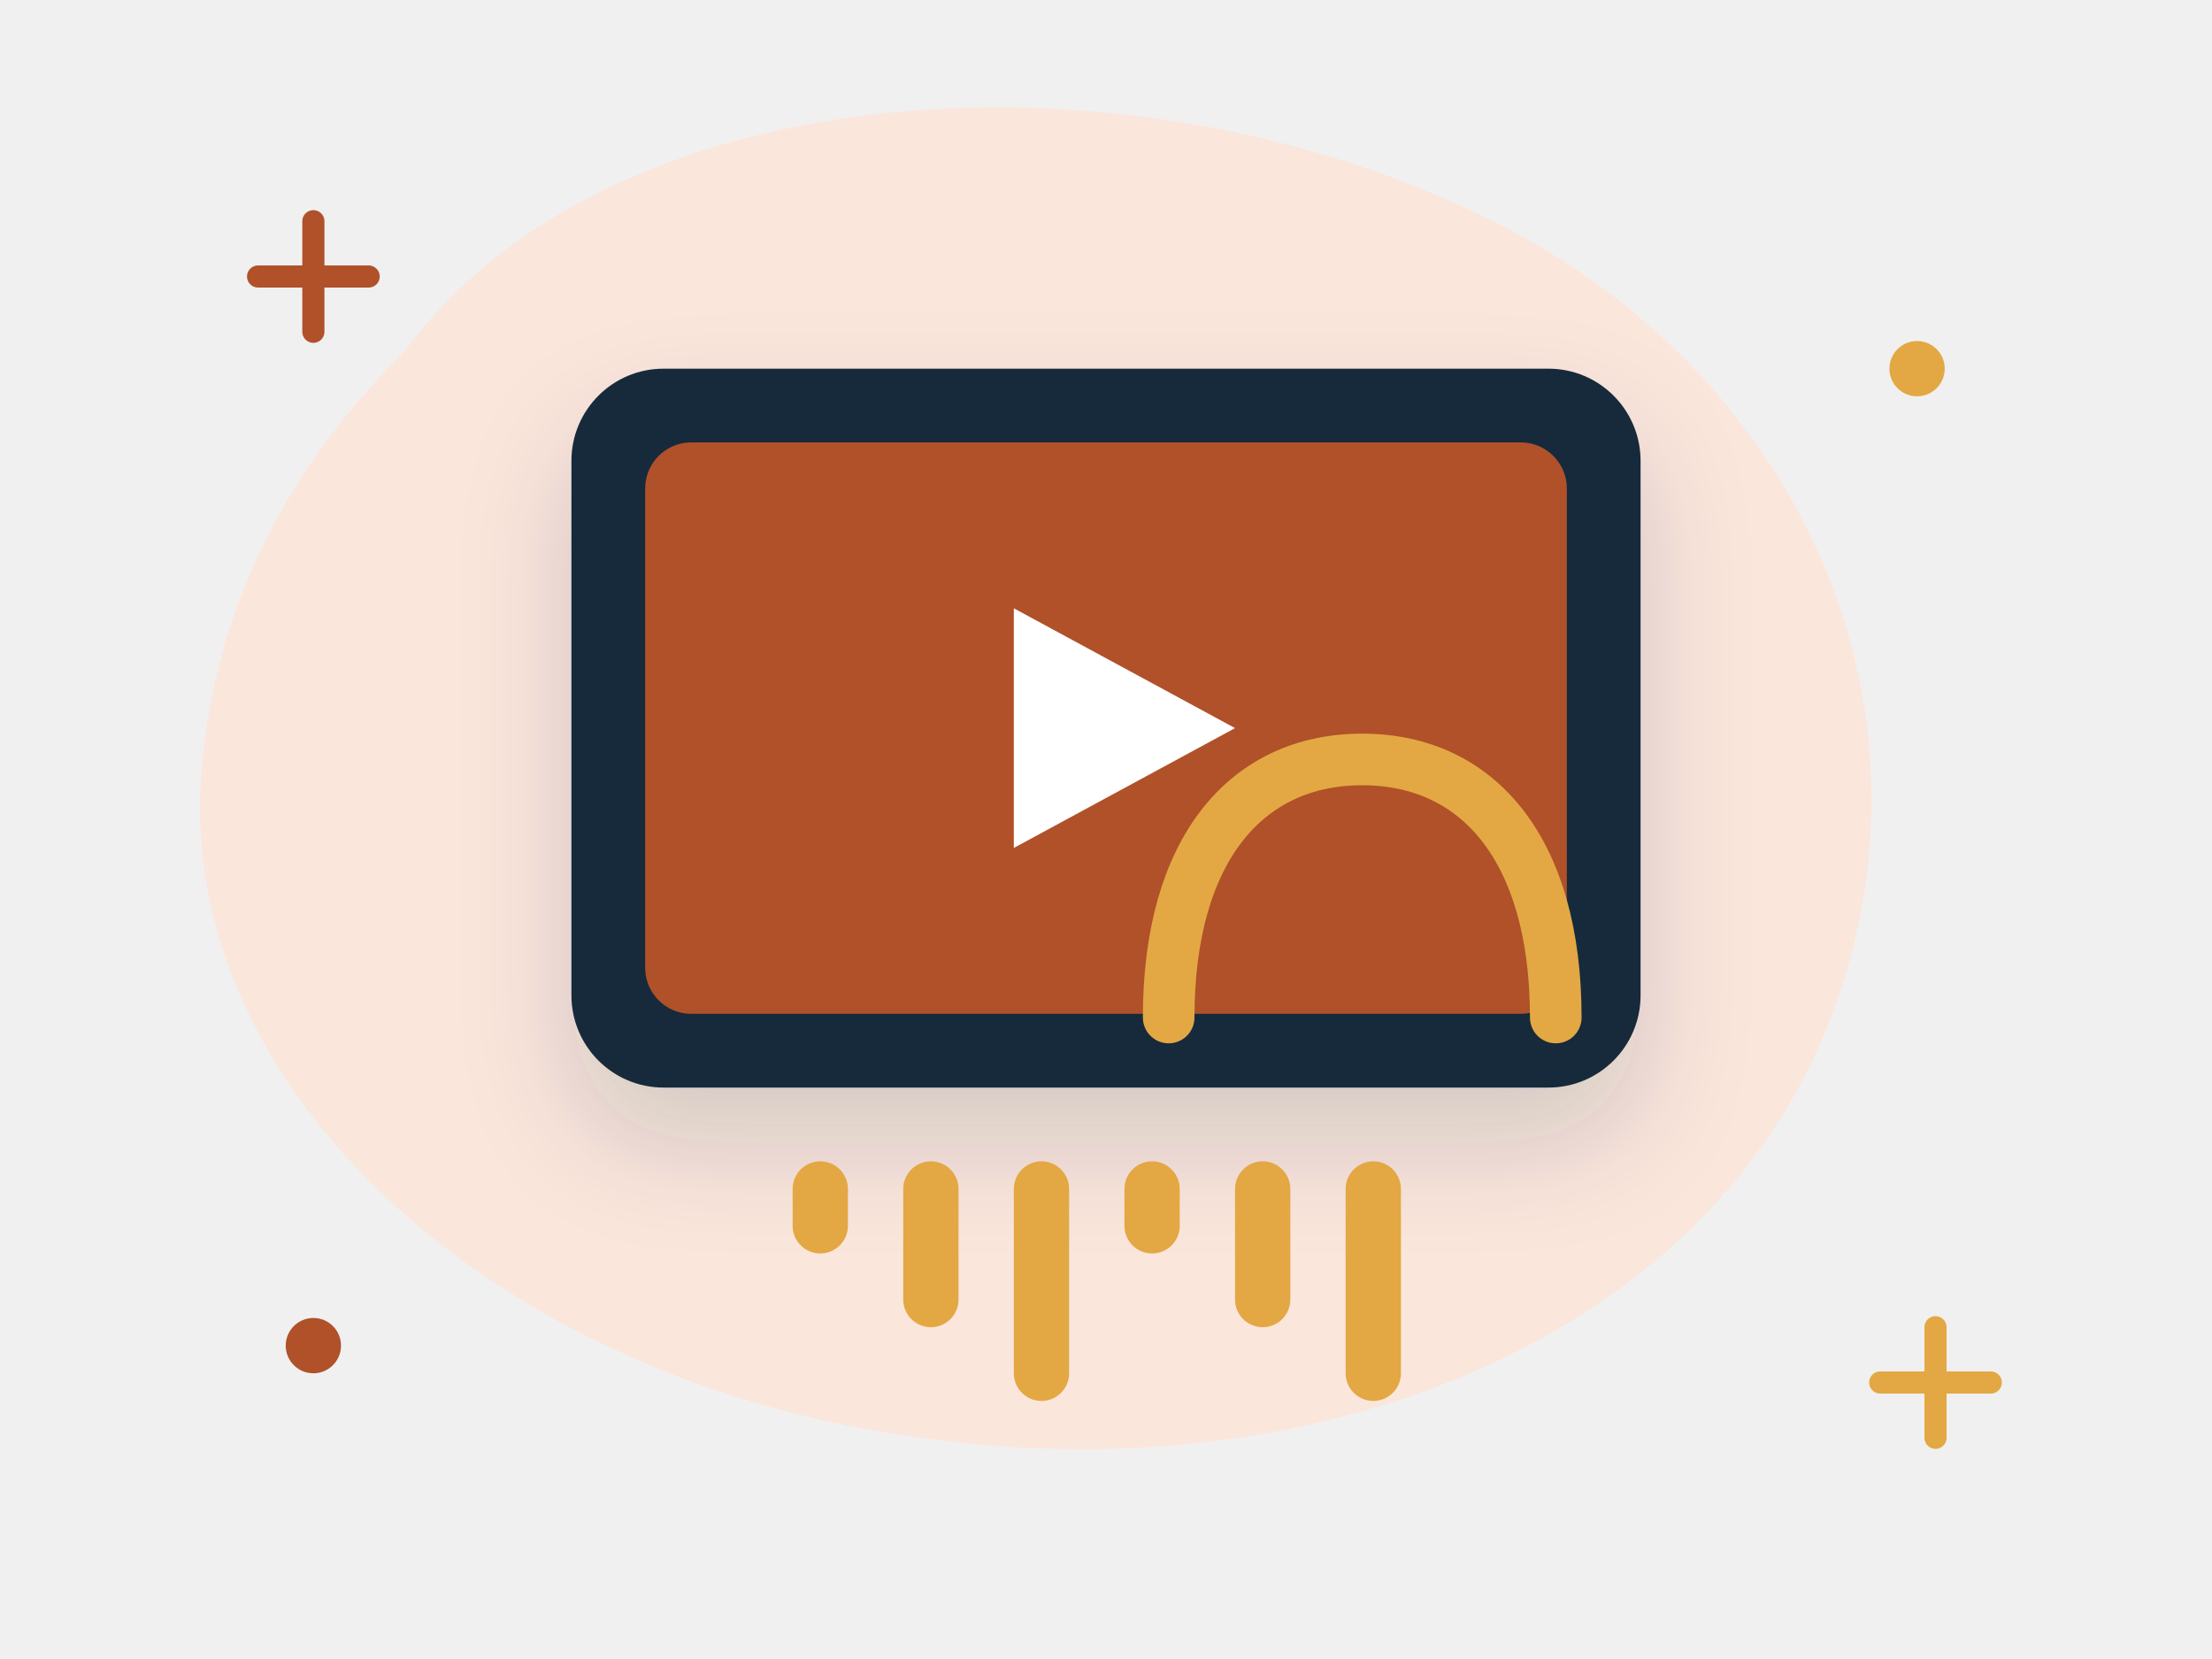
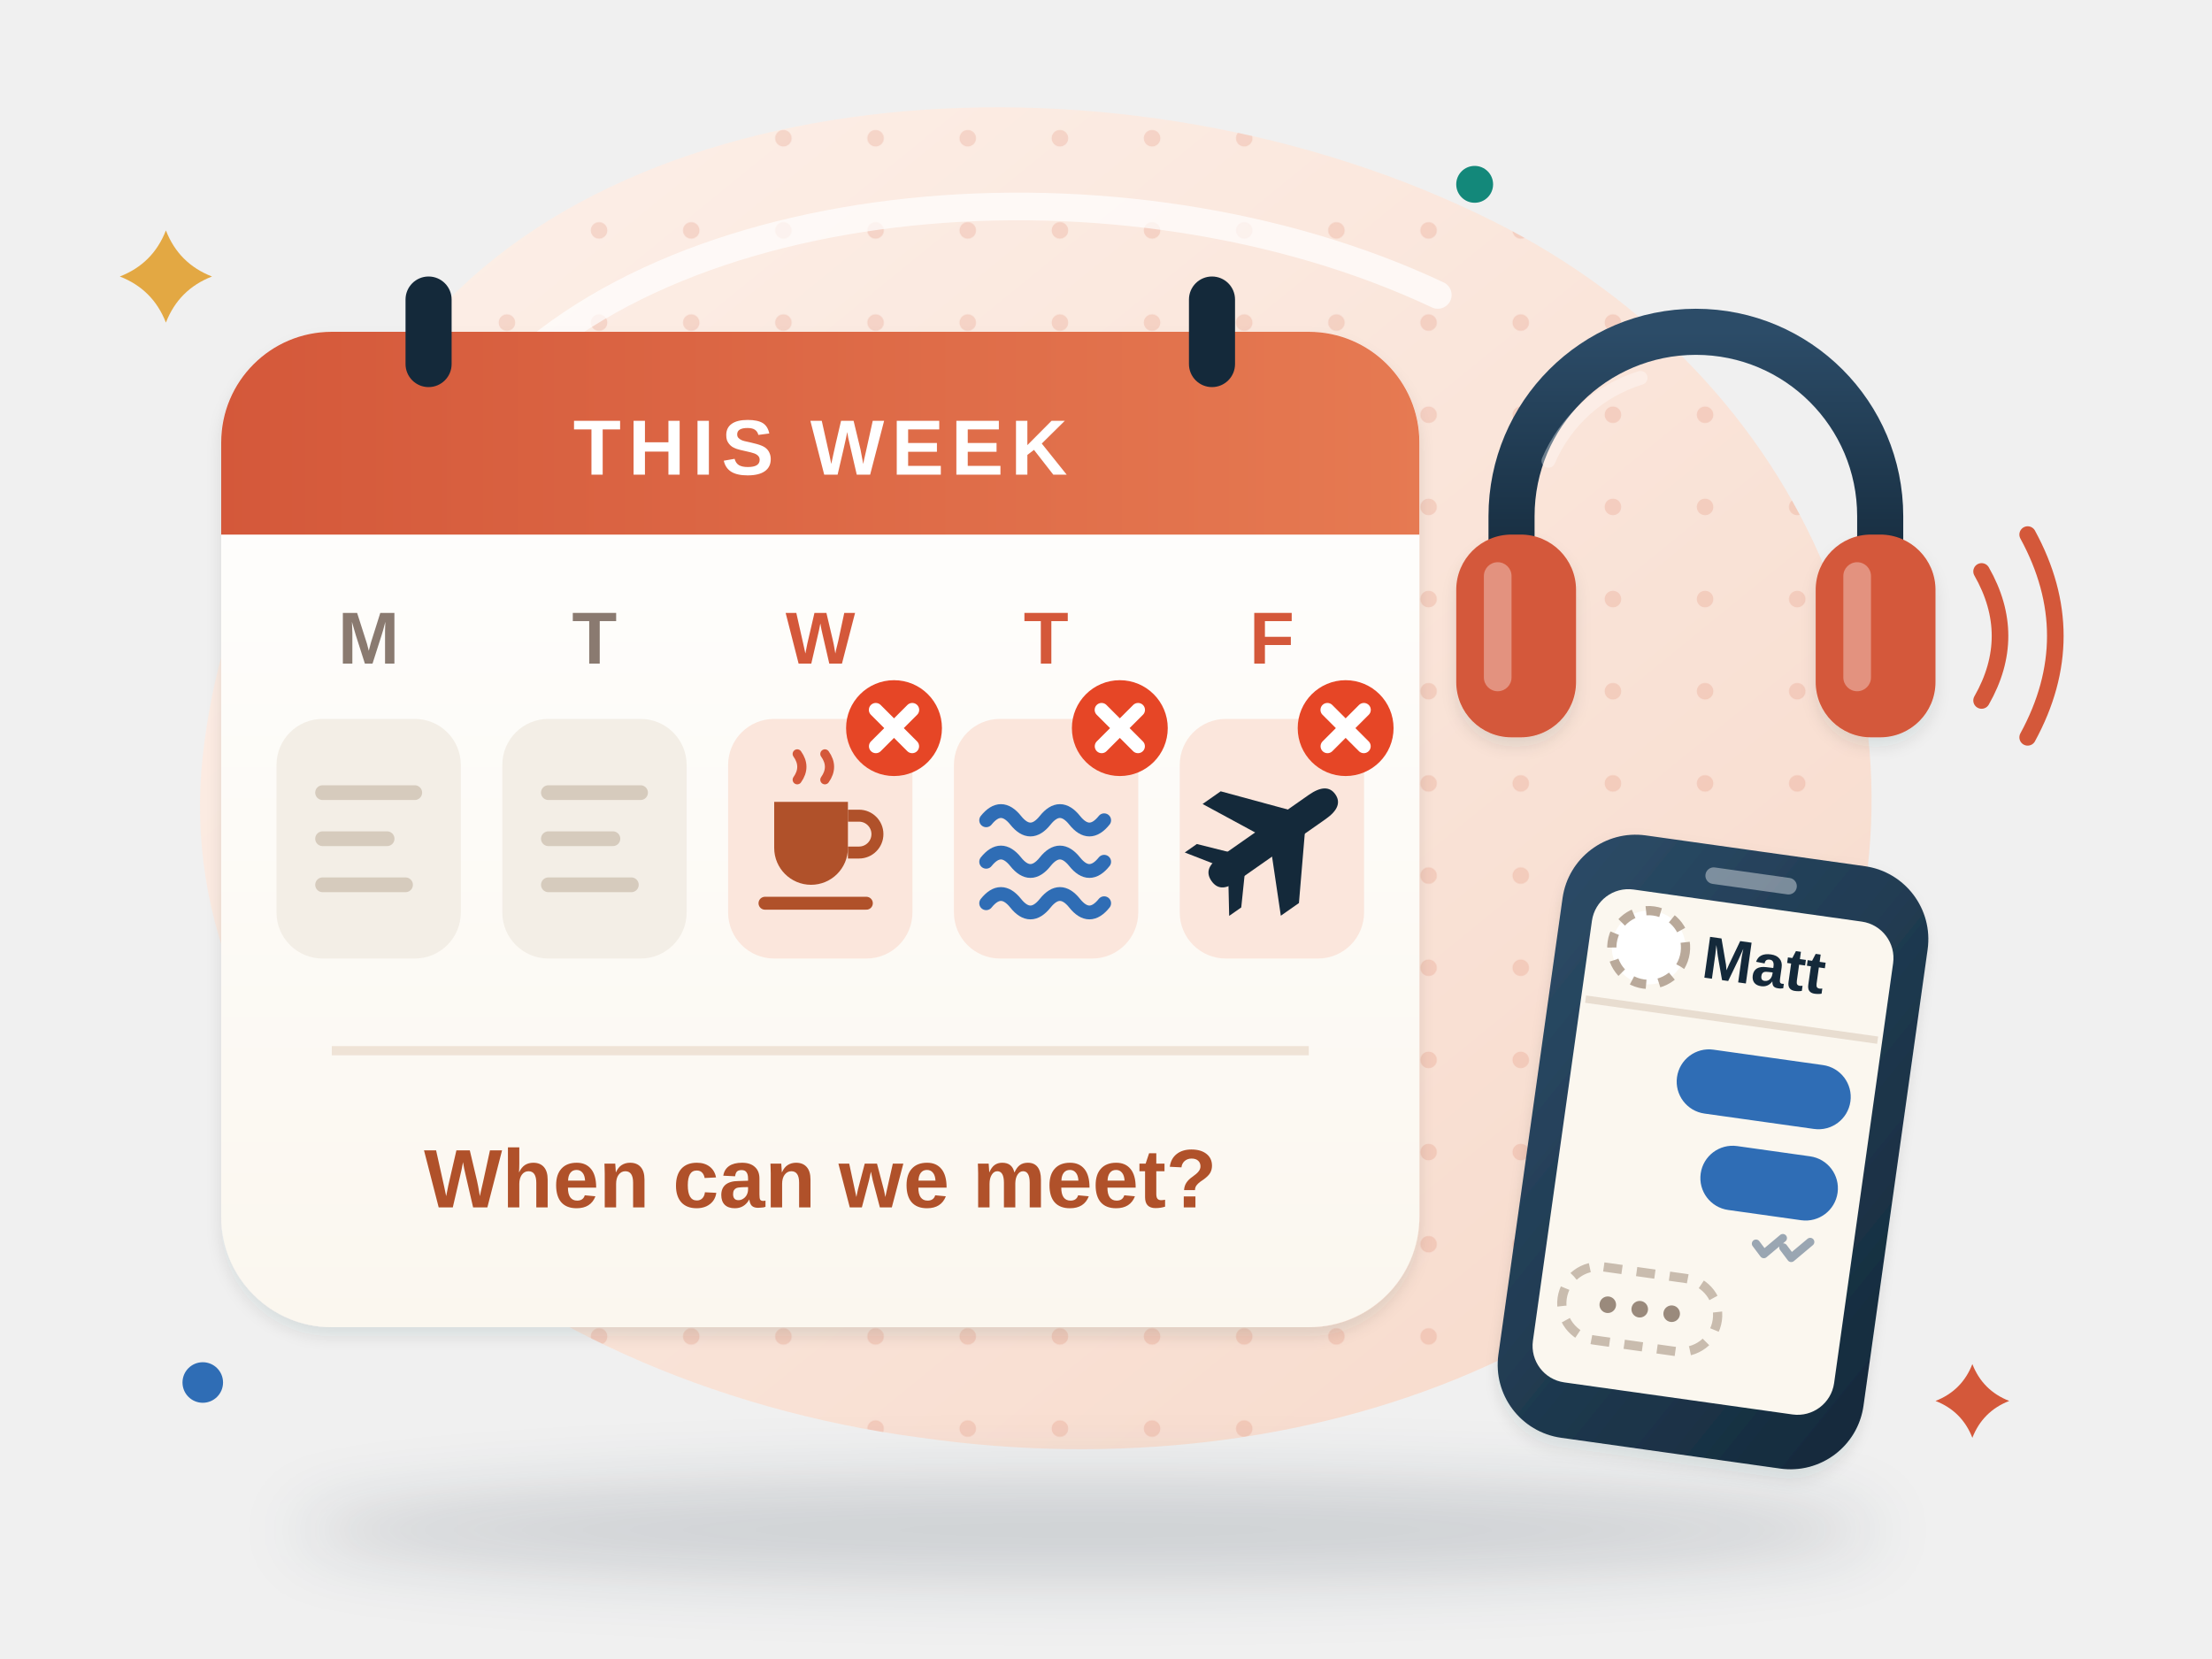
- <svg xmlns="http://www.w3.org/2000/svg" viewBox="0 0 240 180" fill="none" role="img" aria-label="Listening to students plan">
-   <style>.fl{animation:fl 5s ease-in-out infinite;transform-box:fill-box;transform-origin:center}.f2{animation-delay:-1.7s}.f3{animation-delay:-3.3s}
- .tw{animation:tw 2.8s ease-in-out infinite;transform-box:fill-box;transform-origin:center}.t2{animation-delay:-1.4s}
- .sp{animation:sp 9s linear infinite;transform-box:fill-box;transform-origin:center}.pu{animation:pu 2.2s ease-in-out infinite;transform-box:fill-box;transform-origin:center}
- .dr{stroke-dasharray:6 8;animation:dr 1.6s linear infinite}.bl{animation:bl 4s infinite;transform-box:fill-box;transform-origin:center}
- .sw{animation:sw 3s ease-in-out infinite;transform-box:fill-box;transform-origin:top center}
- @keyframes fl{0%,100%{transform:translateY(0)}50%{transform:translateY(-6px)}}@keyframes tw{0%,100%{opacity:.3;transform:scale(.7)}50%{opacity:1;transform:scale(1.05)}}
- @keyframes sp{to{transform:rotate(360deg)}}@keyframes pu{0%,100%{transform:scale(1)}15%{transform:scale(1.12)}30%{transform:scale(1)}}
- @keyframes dr{to{stroke-dashoffset:-28}}@keyframes bl{0%,92%,100%{transform:scaleY(1)}95%{transform:scaleY(.1)}}@keyframes sw{50%{transform:rotate(6deg)}}
- @media (prefers-reduced-motion:reduce){*{animation:none!important}}</style>
+ <svg xmlns="http://www.w3.org/2000/svg" viewBox="0 0 240 180" fill="none" role="img" aria-label="Listening to three students plan: a week calendar with Wednesday, Thursday and Friday crossed out because of work at a cafe, swimming and a flight, headphones with sound waves, and a phone where messages to Matt get no reply">
+   <style>
+ .fl{animation:fl 5.5s ease-in-out infinite}.f2{animation-delay:-1.8s}.f3{animation-delay:-3.6s}
+ .tw{animation:tw 3s ease-in-out infinite;transform-box:fill-box;transform-origin:center}.t2{animation-delay:-1s}.t3{animation-delay:-2s}
+ @keyframes fl{50%{transform:translateY(-4px)}}
+ @keyframes tw{0%,100%{opacity:.35;transform:scale(.65)}50%{opacity:1;transform:scale(1.05)}}
+ .sw1{animation:swv 2.2s ease-in-out infinite}.sw2{animation:swv 2.2s ease-in-out infinite;animation-delay:-.7s}@keyframes swv{0%,100%{opacity:.25}50%{opacity:1}}
+ @media (prefers-reduced-motion: reduce) { * { animation: none !important; } }
+ </style>
  <defs>
-     <filter id="s" x="-30%" y="-30%" width="160%" height="170%">
-       <feDropShadow dx="0" dy="6" stdDeviation="6" flood-color="#14293a" flood-opacity=".16" />
+     <linearGradient id="g2-bg" x1="0" y1="0" x2="1" y2="1">
+       <stop offset="0" stop-color="#fdf1ea" />
+       <stop offset="1" stop-color="#f7d9ca" />
+     </linearGradient>
+     <pattern id="g2-dots" width="10" height="10" patternUnits="userSpaceOnUse">
+       <circle cx="5" cy="5" r=".9" fill="#d4583a" opacity=".16" />
+     </pattern>
+     <filter id="g2-sh" x="-30%" y="-30%" width="160%" height="170%">
+       <feDropShadow dx="0" dy="4" stdDeviation="4" flood-color="#14293a" flood-opacity=".16" />
+       <feDropShadow dx="0" dy="1" stdDeviation=".8" flood-color="#14293a" flood-opacity=".1" />
    </filter>
+     <filter id="g2-blur" x="-20%" y="-200%" width="140%" height="500%">
+       <feGaussianBlur stdDeviation="3.5" />
+     </filter>
+     <linearGradient id="g2-card" x1="0" y1="0" x2="0" y2="1">
+       <stop offset="0" stop-color="#fff" />
+       <stop offset="1" stop-color="#fbf7ef" />
+     </linearGradient>
+     <linearGradient id="g2-hd" x1="0" y1="0" x2="1" y2="0">
+       <stop offset="0" stop-color="#d4583a" />
+       <stop offset="1" stop-color="#e67a52" />
+     </linearGradient>
+     <linearGradient id="g2-hp" x1="0" y1="0" x2="0" y2="1">
+       <stop offset="0" stop-color="#2c4c68" />
+       <stop offset="1" stop-color="#14293a" />
+     </linearGradient>
+     <linearGradient id="g2-ph" x1="0" y1="0" x2="1" y2="1">
+       <stop offset="0" stop-color="#2c4c68" />
+       <stop offset="1" stop-color="#14293a" />
+     </linearGradient>
  </defs>
-   <path d="M44 38c22-30 78-34 118-14 34 17 50 54 36 88-14 34-56 50-98 44C54 150 18 118 22 82c2-18 10-32 22-44z" fill="#fbe6dc" />
-   <path class="tw" d="M28 30h12m-6-6v12" stroke="#b0512a" stroke-width="2.4" stroke-linecap="round" />
-   <path class="tw t2" d="M204 150h12m-6-6v12" stroke="#e3a843" stroke-width="2.4" stroke-linecap="round" />
-   <circle class="tw t2" cx="208" cy="40" r="3" fill="#e3a843" />
-   <circle class="tw" cx="34" cy="146" r="3" fill="#b0512a" />
+   <g>
+     <path d="M44 38c22-30 78-34 118-14 34 17 50 54 36 88-14 34-56 50-98 44C54 150 18 118 22 82c2-18 10-32 22-44z" fill="url(#g2-bg)" />
+     <path d="M44 38c22-30 78-34 118-14 34 17 50 54 36 88-14 34-56 50-98 44C54 150 18 118 22 82c2-18 10-32 22-44z" fill="url(#g2-dots)" />
+     <path d="M52 44c20-24 70-28 104-12" stroke="#fff" stroke-opacity=".7" stroke-width="3" stroke-linecap="round" fill="none" />
+   </g>
+   <ellipse cx="118" cy="166" rx="86" ry="5.5" fill="#14293a" opacity=".16" filter="url(#g2-blur)" />
+   <g filter="url(#g2-sh)">
+     <rect x="24" y="36" width="130" height="108" rx="12" fill="url(#g2-card)" />
+   </g>
+   <path d="M24 58V48a12 12 0 0 1 12-12H142a12 12 0 0 1 12 12V58z" fill="url(#g2-hd)" />
+   <rect x="44" y="30" width="5" height="12" rx="2.5" fill="#14293a" />
+   <rect x="129" y="30" width="5" height="12" rx="2.5" fill="#14293a" />
+   <text x="89" y="51.5" font-family="'Helvetica Neue', Arial, sans-serif" font-size="8.5" font-weight="800" fill="#fff" text-anchor="middle" letter-spacing=".8">THIS WEEK</text>
+   <text x="40.0" y="72" font-family="'Helvetica Neue', Arial, sans-serif" font-size="8" font-weight="800" fill="#8a7a70" text-anchor="middle">M</text>
+   <rect x="30.0" y="78" width="20" height="26" rx="5" fill="#f3eee6" />
+   <path d="M35.0 86h10M35.0 91h7M35.0 96h9" stroke="#d6cbbd" stroke-width="1.6" stroke-linecap="round" />
+   <text x="64.5" y="72" font-family="'Helvetica Neue', Arial, sans-serif" font-size="8" font-weight="800" fill="#8a7a70" text-anchor="middle">T</text>
+   <rect x="54.5" y="78" width="20" height="26" rx="5" fill="#f3eee6" />
+   <path d="M59.5 86h10M59.5 91h7M59.5 96h9" stroke="#d6cbbd" stroke-width="1.6" stroke-linecap="round" />
+   <text x="89.0" y="72" font-family="'Helvetica Neue', Arial, sans-serif" font-size="8" font-weight="800" fill="#d4583a" text-anchor="middle">W</text>
+   <rect x="79.0" y="78" width="20" height="26" rx="5" fill="#fbe6dc" />
+   <text x="113.5" y="72" font-family="'Helvetica Neue', Arial, sans-serif" font-size="8" font-weight="800" fill="#d4583a" text-anchor="middle">T</text>
+   <rect x="103.5" y="78" width="20" height="26" rx="5" fill="#fbe6dc" />
+   <text x="138.0" y="72" font-family="'Helvetica Neue', Arial, sans-serif" font-size="8" font-weight="800" fill="#d4583a" text-anchor="middle">F</text>
+   <rect x="128.0" y="78" width="20" height="26" rx="5" fill="#fbe6dc" />
+   <path d="M84 87h8v5a4 4 0 0 1-4 4h0a4 4 0 0 1-4-4z" fill="#b0512a" />
+   <path d="M92 88.5h1.2a2 2 0 0 1 0 4H92" stroke="#b0512a" stroke-width="1.3" fill="none" />
+   <path d="M83 98h11" stroke="#b0512a" stroke-width="1.4" stroke-linecap="round" />
+   <path d="M86.5 84.6q1-1.4 0-2.8M89.5 84.6q1-1.4 0-2.8" stroke="#d4583a" stroke-width="1" stroke-linecap="round" fill="none" />
+   <path d="M107.0 89q1.6-2 3.2 0t3.2 0 3.2 0 3.2 0M107.0 93.5q1.6-2 3.2 0t3.2 0 3.2 0 3.2 0M107.0 98q1.6-2 3.2 0t3.2 0 3.2 0 3.2 0" stroke="#2f6db5" stroke-width="1.5" fill="none" stroke-linecap="round" />
+   <g transform="translate(138 91) rotate(-35)">
+     <path d="M-8 0q0-1.6 2-1.6h12q2.4 0 2.4 1.6t-2.4 1.6h-12q-2-0-2-1.6z" fill="#14293a" />
+     <path d="M-1-1.4l-3-6h2.4l5 6zM-1 1.4l-3 6h2.4l5-6zM-6.6-1.2l-2-3h1.6l2.6 3zM-6.6 1.2l-2 3h1.6l2.6-3z" fill="#14293a" />
+   </g>
+   <circle cx="97" cy="79" r="5.2" fill="#e64626" />
+   <path d="M95.02 77.02l3.95 3.95M98.98 77.02l-3.95 3.95" stroke="#fff" stroke-width="1.5" stroke-linecap="round" />
+   <circle cx="121.5" cy="79" r="5.2" fill="#e64626" />
+   <path d="M119.52 77.02l3.95 3.95M123.48 77.02l-3.95 3.95" stroke="#fff" stroke-width="1.5" stroke-linecap="round" />
+   <circle cx="146" cy="79" r="5.2" fill="#e64626" />
+   <path d="M144.02 77.02l3.95 3.95M147.98 77.02l-3.95 3.95" stroke="#fff" stroke-width="1.5" stroke-linecap="round" />
+   <path d="M36 114H142" stroke="#efe3d6" stroke-width="1" />
+   <text x="89" y="131" font-family="'Helvetica Neue', Arial, sans-serif" font-size="9" font-weight="800" fill="#b0512a" text-anchor="middle">When can we meet?</text>
  <g class="fl">
-     <rect x="62" y="40" width="116" height="78" rx="10" fill="#14293a" filter="url(#s)" />
-     <rect x="70" y="48" width="100" height="62" rx="5" fill="#b0512a" />
-     <path d="M110 66l24 13-24 13z" fill="#fff" />
+     <path d="M164 64V56a20 20 0 0 1 40 0v8" stroke="url(#g2-hp)" stroke-width="5" stroke-linecap="round" fill="none" />
+     <path d="M168 50a16 16 0 0 1 10-9" stroke="#fff" stroke-opacity=".35" stroke-width="1.5" stroke-linecap="round" fill="none" />
+     <g filter="url(#g2-sh)">
+       <rect x="158" y="58" width="13" height="22" rx="6" fill="#d4583a" />
+       <rect x="197" y="58" width="13" height="22" rx="6" fill="#d4583a" />
+     </g>
+     <rect x="161" y="61" width="3" height="14" rx="1.5" fill="#fff" opacity=".35" />
+     <rect x="200" y="61" width="3" height="14" rx="1.5" fill="#fff" opacity=".35" />
+     <path class="sw1" d="M215 62q4 7 0 14" stroke="#d4583a" stroke-width="1.8" stroke-linecap="round" fill="none" />
+     <path class="sw2" d="M220 58q6 11 0 22" stroke="#d4583a" stroke-width="1.8" stroke-linecap="round" fill="none" />
  </g>
-   <g class="fl f2">
-     <path d="M44 112c0-26 12-40 30-40s30 14 30 40" stroke="#e3a843" stroke-width="8" fill="none" stroke-linecap="round" transform="translate(96 32) scale(.7)" />
+   <g transform="rotate(8 186 124)">
+     <g filter="url(#g2-sh)">
+       <rect x="166" y="92" width="40" height="66" rx="8" fill="url(#g2-ph)" />
+     </g>
+     <rect x="169.5" y="98" width="33" height="54" rx="4" fill="#fbf7ef" />
+     <rect x="181" y="94.4" width="10" height="1.8" rx=".9" fill="#fff" opacity=".4" />
+     <circle cx="176" cy="104" r="4" fill="#fff" stroke="#b9a99a" stroke-width="1" stroke-dasharray="1.6 1.4" />
+     <text x="182" y="106.4" font-family="'Helvetica Neue', Arial, sans-serif" font-size="6.5" font-weight="800" fill="#14293a">Matt</text>
+     <path d="M170 110.5h32" stroke="#e8ddd0" stroke-width=".8" />
+     <rect x="181" y="114" width="19" height="7" rx="3.5" fill="#2f6db5" />
+     <rect x="185" y="124" width="15" height="7" rx="3.5" fill="#2f6db5" />
+     <path d="M192 134.2l1 1 1.8-2M195 134.2l1 1 1.8-2" stroke="#9aa6b2" stroke-width=".9" fill="none" stroke-linecap="round" stroke-linejoin="round" />
+     <rect x="172" y="139" width="17" height="8" rx="4" fill="none" stroke="#c9bcae" stroke-width="1" stroke-dasharray="2 1.6" />
+     <circle class="tw" cx="177" cy="143" r=".9" fill="#9a8a7c" />
+     <circle class="tw t2" cx="180.5" cy="143" r=".9" fill="#9a8a7c" />
+     <circle class="tw t3" cx="184" cy="143" r=".9" fill="#9a8a7c" />
  </g>
-   <rect class="pu" x="86" y="126" width="6" height="10" rx="3" fill="#e3a843" style="animation-delay:-0.0s" />
-   <rect class="pu" x="98" y="126" width="6" height="18" rx="3" fill="#e3a843" style="animation-delay:-0.3s" />
-   <rect class="pu" x="110" y="126" width="6" height="26" rx="3" fill="#e3a843" style="animation-delay:-0.6s" />
-   <rect class="pu" x="122" y="126" width="6" height="10" rx="3" fill="#e3a843" style="animation-delay:-0.9s" />
-   <rect class="pu" x="134" y="126" width="6" height="18" rx="3" fill="#e3a843" style="animation-delay:-1.2s" />
-   <rect class="pu" x="146" y="126" width="6" height="26" rx="3" fill="#e3a843" style="animation-delay:-1.5s" />
+   <path class="tw" d="M18 25Q19.40 28.60 23 30Q19.40 31.40 18 35Q16.60 31.40 13 30Q16.60 28.60 18 25z" fill="#e3a843" />
+   <path class="tw t2" d="M214 148Q215.12 150.88 218 152Q215.12 153.12 214 156Q212.88 153.12 210 152Q212.88 150.88 214 148z" fill="#d4583a" />
+   <circle class="tw t3" cx="22" cy="150" r="2.2" fill="#2f6db5" />
+   <circle class="tw t2" cx="160" cy="20" r="2" fill="#13887a" />
</svg>
